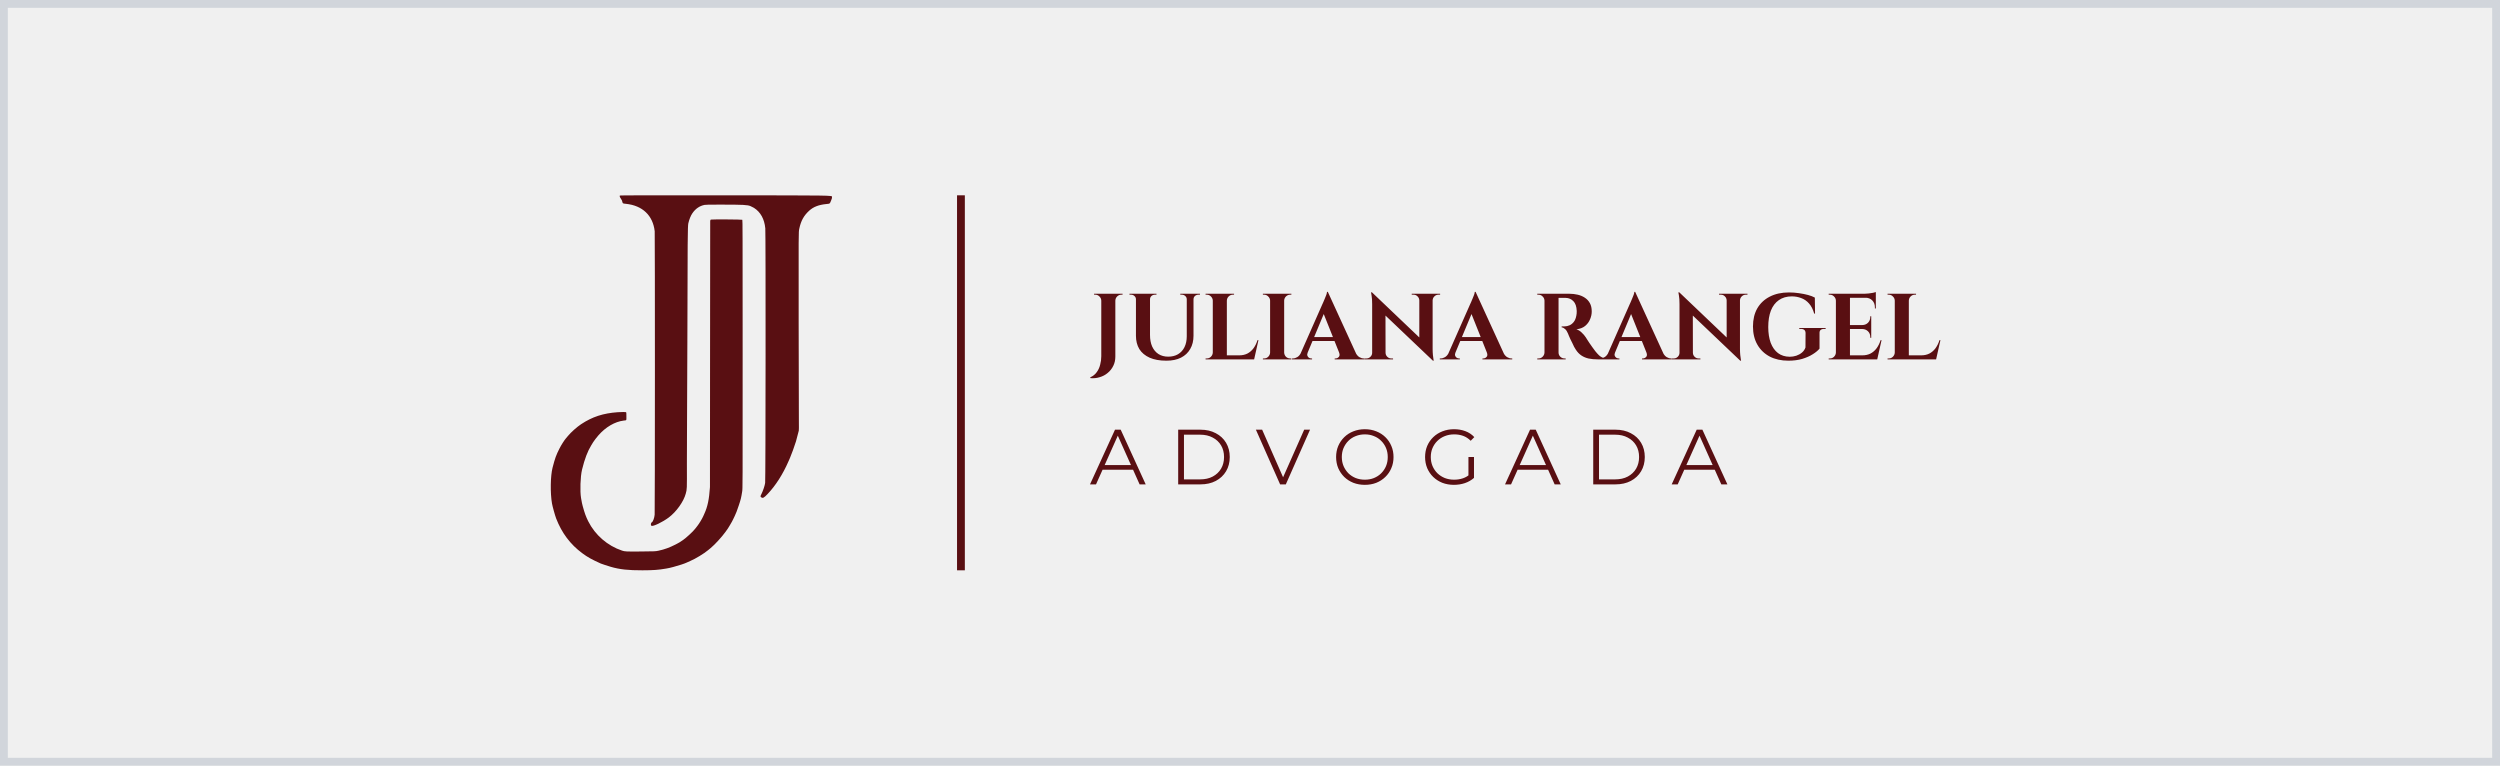
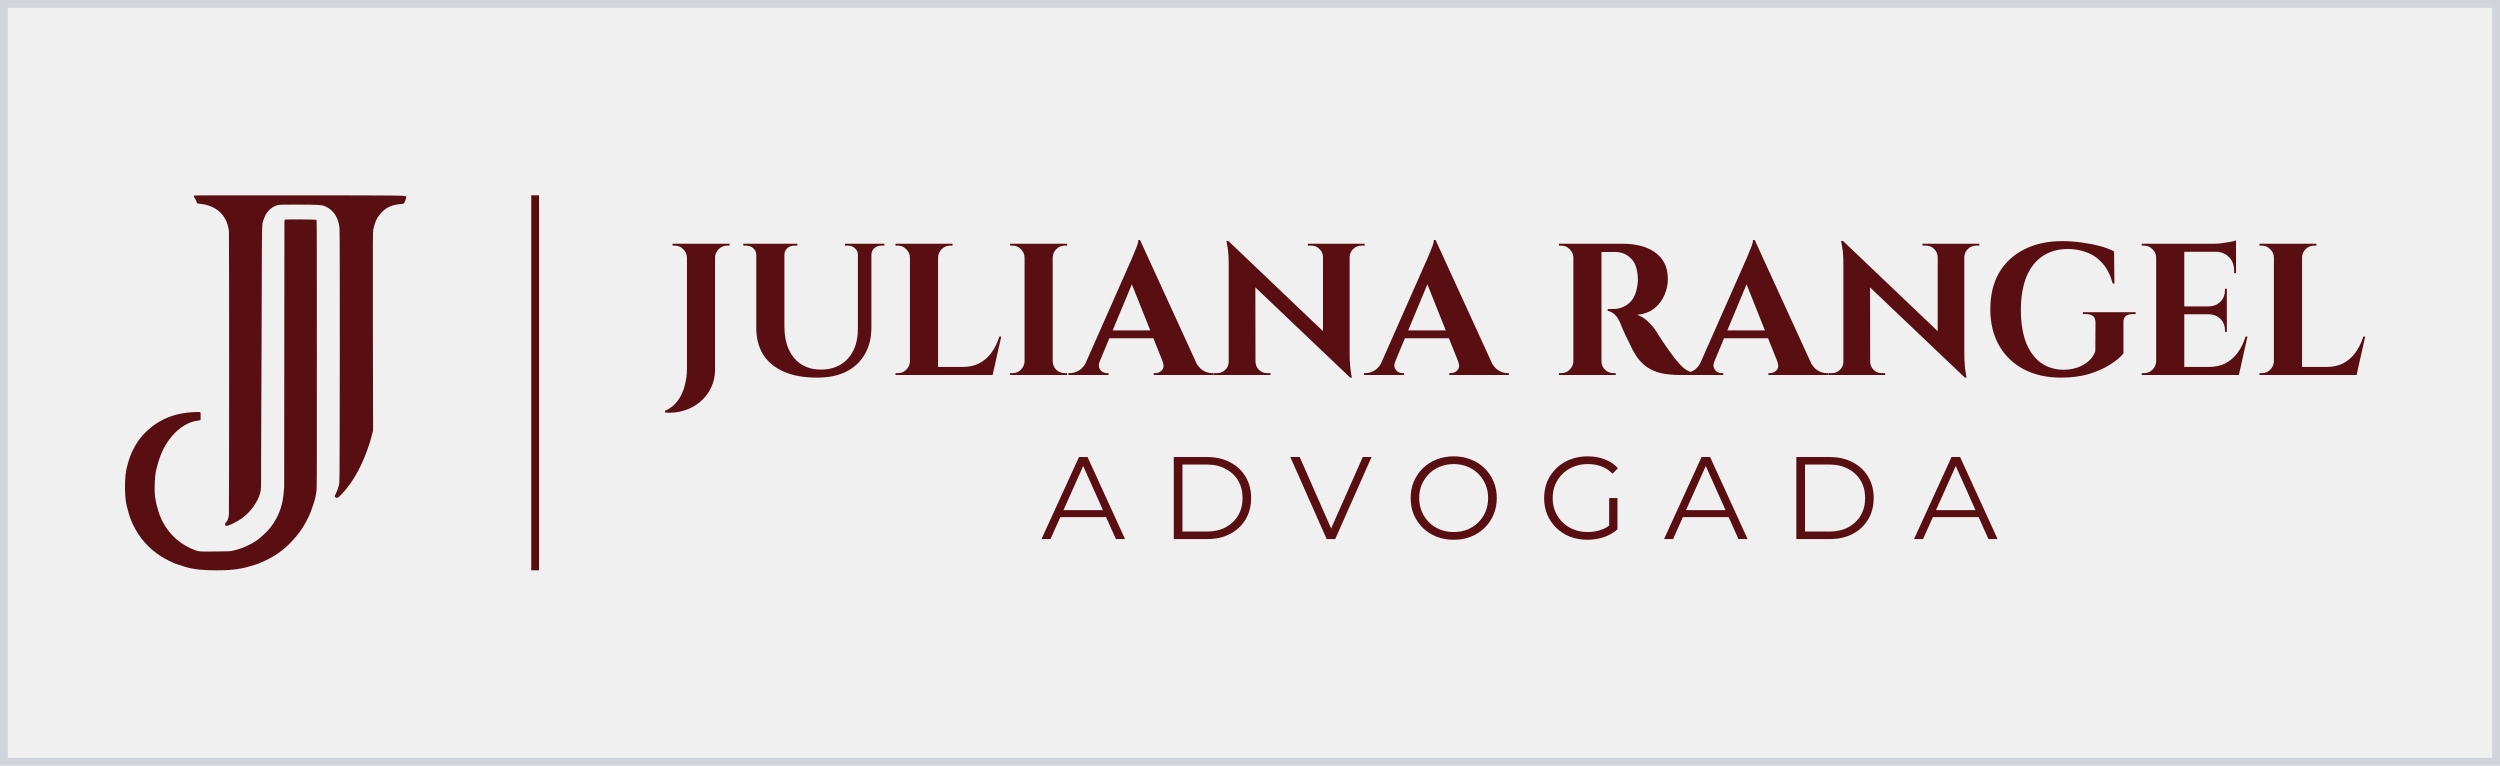
<svg xmlns="http://www.w3.org/2000/svg" width="320" height="98" viewBox="0 0 320 98" fill="none">
  <rect x="0.5" y="0.5" width="319" height="97" stroke="#D1D5DB" />
-   <path fill-rule="evenodd" clip-rule="evenodd" d="M79.344 25.027C79.283 25.074 79.342 25.261 79.471 25.425C79.573 25.557 79.651 25.737 79.685 25.92C79.707 26.034 79.753 26.053 80.116 26.09C82.238 26.305 83.575 27.579 83.802 29.601C83.84 29.94 83.835 65.426 83.796 65.875C83.762 66.283 83.585 66.771 83.446 66.845C83.297 66.924 83.261 67.236 83.393 67.304C83.599 67.41 84.806 66.83 85.581 66.253C86.572 65.516 87.506 64.209 87.779 63.179C87.938 62.579 87.932 62.739 87.922 59.306C87.918 57.589 87.926 55.266 87.94 54.143C87.955 53.021 87.974 48.308 87.983 43.669C88.008 30.66 88.022 28.933 88.106 28.581C88.228 28.065 88.406 27.623 88.617 27.31C89.018 26.716 89.555 26.347 90.192 26.227C90.352 26.196 90.712 26.19 92.287 26.191C95.142 26.192 95.696 26.221 96.073 26.387C96.298 26.487 96.391 26.534 96.503 26.604C97.346 27.135 97.844 28.032 97.958 29.226C98.019 29.864 98 61.388 97.939 61.819C97.89 62.161 97.664 62.835 97.468 63.227C97.313 63.534 97.312 63.564 97.446 63.66C97.642 63.8 97.779 63.729 98.242 63.245C99.273 62.168 100.211 60.7 100.935 59.029C101.027 58.817 101.065 58.731 101.119 58.609C101.288 58.232 101.704 57.086 101.882 56.507C101.948 56.294 102.207 55.312 102.246 55.126C102.261 55.06 102.264 54.609 102.256 54.019C102.248 53.472 102.236 47.868 102.229 41.566C102.215 29.713 102.215 29.717 102.305 29.288C102.521 28.257 102.886 27.595 103.587 26.959C104.119 26.477 104.788 26.217 105.746 26.119C106.247 26.069 106.202 26.1 106.38 25.667C106.483 25.417 106.499 25.358 106.5 25.195C106.502 25.008 106.502 25.008 92.943 25.002C82.121 24.997 79.376 25.002 79.344 25.027ZM91.04 28.105C90.931 28.131 90.93 28.132 90.906 28.284C90.894 28.355 90.886 35.994 90.888 45.26C90.889 54.525 90.883 62.217 90.874 62.354C90.764 63.948 90.573 64.854 90.155 65.763C90.13 65.817 90.073 65.946 90.028 66.049C89.877 66.397 89.493 67.032 89.251 67.336C89.161 67.449 89.03 67.615 88.961 67.705C88.708 68.035 87.858 68.822 87.441 69.113C87.031 69.399 86.905 69.475 86.477 69.694C85.702 70.09 85.042 70.331 84.3 70.487C83.89 70.574 83.866 70.575 81.988 70.591C80.141 70.606 79.989 70.599 79.626 70.479C77.761 69.86 76.174 68.484 75.291 66.721C74.997 66.133 74.836 65.691 74.59 64.792C74.511 64.503 74.475 64.331 74.376 63.76C74.222 62.872 74.287 60.992 74.502 60.109C74.834 58.75 75.216 57.745 75.692 56.98C75.785 56.829 75.892 56.656 75.928 56.596C76.025 56.434 76.363 55.993 76.587 55.736C77.516 54.666 78.704 53.971 79.839 53.833C80.223 53.786 80.179 53.858 80.179 53.289C80.179 52.94 80.17 52.789 80.148 52.767C80.111 52.73 79.553 52.727 79.073 52.762C77.191 52.899 75.829 53.344 74.387 54.294C73.86 54.641 73.095 55.322 72.714 55.783C72.625 55.891 72.504 56.034 72.446 56.1C72.237 56.338 71.835 56.969 71.612 57.411C71.181 58.262 71.051 58.622 70.728 59.86C70.456 60.904 70.421 63.12 70.657 64.456C70.724 64.838 71.052 66.015 71.191 66.372C71.913 68.233 73.006 69.685 74.537 70.817C75.224 71.324 75.735 71.609 76.903 72.134C77.014 72.184 77.818 72.447 78.193 72.557C79.316 72.884 80.418 73.005 82.227 73C83.642 72.996 84.247 72.951 85.28 72.775C85.621 72.716 85.724 72.693 86.21 72.564C86.881 72.384 87.615 72.146 87.839 72.035C87.931 71.989 88.157 71.889 88.341 71.811C89.007 71.531 90.11 70.863 90.643 70.415C90.741 70.333 90.889 70.211 90.972 70.143C91.47 69.737 92.397 68.728 92.845 68.105C93.182 67.638 93.189 67.626 93.377 67.309C93.687 66.784 93.726 66.714 93.854 66.447C93.923 66.303 94.011 66.118 94.051 66.036C94.218 65.688 94.323 65.413 94.567 64.685C94.822 63.924 94.868 63.737 94.994 62.948C95.062 62.528 95.062 62.528 95.059 45.35C95.057 29.769 95.053 28.168 95.017 28.132C94.974 28.089 91.215 28.063 91.04 28.105Z" fill="#590F12" />
-   <rect width="1" height="48" transform="translate(122.5 25)" fill="#590F12" />
-   <g clip-path="url(#clip0_9_1109)">
-     <path d="M142.764 37.6V45.64C142.764 46.08 142.676 46.476 142.5 46.828C142.324 47.188 142.084 47.492 141.78 47.74C141.484 47.988 141.144 48.168 140.76 48.28C140.376 48.4 139.976 48.44 139.56 48.4V48.292C139.896 48.148 140.168 47.932 140.376 47.644C140.584 47.364 140.732 47.044 140.82 46.684C140.916 46.332 140.964 45.972 140.964 45.604V37.6H142.764ZM141 38.476H140.964C140.956 38.268 140.876 38.092 140.724 37.948C140.58 37.796 140.404 37.72 140.196 37.72C140.196 37.72 140.168 37.72 140.112 37.72C140.064 37.72 140.04 37.72 140.04 37.72V37.6H141V38.476ZM142.728 38.476V37.6H143.688V37.72C143.688 37.72 143.66 37.72 143.604 37.72C143.556 37.72 143.532 37.72 143.532 37.72C143.324 37.72 143.144 37.796 142.992 37.948C142.848 38.092 142.772 38.268 142.764 38.476H142.728ZM147.201 37.6V42.88C147.201 43.448 147.293 43.94 147.477 44.356C147.669 44.772 147.937 45.092 148.281 45.316C148.633 45.54 149.049 45.652 149.529 45.652C150.017 45.652 150.437 45.548 150.789 45.34C151.149 45.124 151.425 44.82 151.617 44.428C151.809 44.036 151.905 43.572 151.905 43.036V37.6H152.769V42.964C152.769 43.62 152.629 44.188 152.349 44.668C152.077 45.148 151.681 45.52 151.161 45.784C150.649 46.04 150.029 46.168 149.301 46.168C148.453 46.168 147.737 46.04 147.153 45.784C146.569 45.52 146.129 45.152 145.833 44.68C145.545 44.2 145.401 43.632 145.401 42.976V37.6H147.201ZM145.437 37.6V38.32H145.401C145.401 38.144 145.337 38 145.209 37.888C145.089 37.776 144.941 37.72 144.765 37.72C144.765 37.72 144.733 37.72 144.669 37.72C144.605 37.72 144.573 37.72 144.573 37.72V37.6H145.437ZM148.029 37.6V37.72C148.029 37.72 147.997 37.72 147.933 37.72C147.869 37.72 147.837 37.72 147.837 37.72C147.661 37.72 147.509 37.776 147.381 37.888C147.261 38 147.201 38.144 147.201 38.32H147.177V37.6H148.029ZM151.941 37.6V38.32H151.905C151.905 38.144 151.841 38 151.713 37.888C151.593 37.776 151.445 37.72 151.269 37.72C151.269 37.72 151.237 37.72 151.173 37.72C151.109 37.72 151.077 37.72 151.077 37.72V37.6H151.941ZM153.597 37.6V37.72C153.597 37.72 153.565 37.72 153.501 37.72C153.437 37.72 153.405 37.72 153.405 37.72C153.229 37.72 153.077 37.776 152.949 37.888C152.829 38 152.769 38.144 152.769 38.32H152.745V37.6H153.597ZM157.037 37.6V46H155.237V37.6H157.037ZM160.205 45.484L160.493 46H157.001V45.484H160.205ZM161.081 43.54L160.529 46H158.177L158.609 45.484C159.009 45.484 159.361 45.408 159.665 45.256C159.969 45.096 160.229 44.872 160.445 44.584C160.661 44.288 160.833 43.94 160.961 43.54H161.081ZM155.273 45.124V46H154.313V45.88C154.313 45.88 154.337 45.88 154.385 45.88C154.441 45.88 154.469 45.88 154.469 45.88C154.677 45.88 154.853 45.808 154.997 45.664C155.149 45.512 155.229 45.332 155.237 45.124H155.273ZM155.273 38.476H155.237C155.229 38.268 155.149 38.092 154.997 37.948C154.853 37.796 154.677 37.72 154.469 37.72C154.469 37.72 154.441 37.72 154.385 37.72C154.337 37.72 154.313 37.72 154.313 37.72V37.6H155.273V38.476ZM157.001 38.476V37.6H157.961V37.72C157.953 37.72 157.925 37.72 157.877 37.72C157.829 37.72 157.805 37.72 157.805 37.72C157.597 37.72 157.417 37.796 157.265 37.948C157.121 38.092 157.045 38.268 157.037 38.476H157.001ZM164.373 37.6V46H162.573V37.6H164.373ZM162.609 45.124V46H161.649V45.88C161.649 45.88 161.673 45.88 161.721 45.88C161.777 45.88 161.805 45.88 161.805 45.88C162.013 45.88 162.189 45.808 162.333 45.664C162.485 45.512 162.565 45.332 162.573 45.124H162.609ZM162.609 38.476H162.573C162.565 38.268 162.485 38.092 162.333 37.948C162.189 37.796 162.013 37.72 161.805 37.72C161.805 37.72 161.777 37.72 161.721 37.72C161.673 37.72 161.649 37.72 161.649 37.72V37.6H162.609V38.476ZM164.337 45.124H164.373C164.381 45.332 164.457 45.512 164.601 45.664C164.753 45.808 164.933 45.88 165.141 45.88C165.141 45.88 165.165 45.88 165.213 45.88C165.261 45.88 165.289 45.88 165.297 45.88V46H164.337V45.124ZM164.337 38.476V37.6H165.297V37.72C165.289 37.72 165.261 37.72 165.213 37.72C165.165 37.72 165.141 37.72 165.141 37.72C164.933 37.72 164.753 37.796 164.601 37.948C164.457 38.092 164.381 38.268 164.373 38.476H164.337ZM169.963 37.36L173.887 45.928H171.727L169.231 39.676L169.963 37.36ZM167.383 45.124C167.319 45.284 167.307 45.42 167.347 45.532C167.387 45.644 167.455 45.732 167.551 45.796C167.647 45.852 167.743 45.88 167.839 45.88H167.947V46H165.379V45.88C165.379 45.88 165.399 45.88 165.439 45.88C165.471 45.88 165.487 45.88 165.487 45.88C165.671 45.88 165.859 45.824 166.051 45.712C166.251 45.592 166.415 45.396 166.543 45.124H167.383ZM169.963 37.36L170.011 38.824L167.035 45.964H166.159L169.267 38.932C169.291 38.884 169.331 38.796 169.387 38.668C169.451 38.532 169.515 38.38 169.579 38.212C169.651 38.044 169.715 37.884 169.771 37.732C169.827 37.572 169.855 37.448 169.855 37.36H169.963ZM171.223 43.144V43.648H167.695V43.144H171.223ZM171.403 45.124H173.503C173.639 45.396 173.803 45.592 173.995 45.712C174.187 45.824 174.375 45.88 174.559 45.88C174.559 45.88 174.575 45.88 174.607 45.88C174.639 45.88 174.655 45.88 174.655 45.88V46H170.839V45.88H170.947C171.107 45.88 171.247 45.816 171.367 45.688C171.487 45.552 171.499 45.364 171.403 45.124ZM175.612 37.42L183.268 44.716L183.412 46.168L175.756 38.884L175.612 37.42ZM175.672 45.148V46H174.676V45.88C174.676 45.88 174.712 45.88 174.784 45.88C174.856 45.88 174.896 45.88 174.904 45.88C175.104 45.88 175.276 45.808 175.42 45.664C175.564 45.52 175.636 45.348 175.636 45.148H175.672ZM177.352 45.148C177.352 45.348 177.424 45.52 177.568 45.664C177.712 45.808 177.884 45.88 178.084 45.88C178.092 45.88 178.132 45.88 178.204 45.88C178.276 45.88 178.312 45.88 178.312 45.88V46H177.316V45.148H177.352ZM175.612 37.42L177.34 39.256L177.352 46H175.636V38.92C175.636 38.472 175.612 38.112 175.564 37.84C175.516 37.56 175.492 37.42 175.492 37.42H175.612ZM183.376 37.6V44.632C183.376 44.928 183.388 45.196 183.412 45.436C183.436 45.668 183.46 45.848 183.484 45.976C183.508 46.104 183.52 46.168 183.52 46.168H183.412L181.672 44.224V37.6H183.376ZM184.336 37.6V37.72C184.336 37.72 184.3 37.72 184.228 37.72C184.156 37.72 184.12 37.72 184.12 37.72C183.92 37.72 183.748 37.792 183.604 37.936C183.46 38.072 183.384 38.244 183.376 38.452H183.34V37.6H184.336ZM180.7 37.6H181.696V38.452H181.672C181.664 38.244 181.588 38.072 181.444 37.936C181.308 37.792 181.136 37.72 180.928 37.72C180.928 37.72 180.892 37.72 180.82 37.72C180.748 37.72 180.708 37.72 180.7 37.72V37.6ZM188.877 37.36L192.801 45.928H190.641L188.145 39.676L188.877 37.36ZM186.297 45.124C186.233 45.284 186.221 45.42 186.261 45.532C186.301 45.644 186.369 45.732 186.465 45.796C186.561 45.852 186.657 45.88 186.753 45.88H186.861V46H184.293V45.88C184.293 45.88 184.313 45.88 184.353 45.88C184.385 45.88 184.401 45.88 184.401 45.88C184.585 45.88 184.773 45.824 184.965 45.712C185.165 45.592 185.329 45.396 185.457 45.124H186.297ZM188.877 37.36L188.925 38.824L185.949 45.964H185.073L188.181 38.932C188.205 38.884 188.245 38.796 188.301 38.668C188.365 38.532 188.429 38.38 188.493 38.212C188.565 38.044 188.629 37.884 188.685 37.732C188.741 37.572 188.769 37.448 188.769 37.36H188.877ZM190.137 43.144V43.648H186.609V43.144H190.137ZM190.317 45.124H192.417C192.553 45.396 192.717 45.592 192.909 45.712C193.101 45.824 193.289 45.88 193.473 45.88C193.473 45.88 193.489 45.88 193.521 45.88C193.553 45.88 193.569 45.88 193.569 45.88V46H189.753V45.88H189.861C190.021 45.88 190.161 45.816 190.281 45.688C190.401 45.552 190.413 45.364 190.317 45.124ZM199.338 37.6H200.886C201.246 37.6 201.598 37.64 201.942 37.72C202.286 37.8 202.59 37.928 202.854 38.104C203.126 38.28 203.342 38.512 203.502 38.8C203.662 39.088 203.742 39.444 203.742 39.868C203.742 40.204 203.67 40.54 203.526 40.876C203.39 41.204 203.178 41.488 202.89 41.728C202.602 41.96 202.23 42.1 201.774 42.148C202.03 42.228 202.262 42.372 202.47 42.58C202.686 42.788 202.862 42.996 202.998 43.204C203.006 43.22 203.05 43.292 203.13 43.42C203.218 43.548 203.322 43.708 203.442 43.9C203.57 44.084 203.702 44.272 203.838 44.464C203.974 44.656 204.098 44.824 204.21 44.968C204.386 45.184 204.546 45.36 204.69 45.496C204.834 45.624 204.986 45.72 205.146 45.784C205.306 45.84 205.49 45.872 205.698 45.88V46H204.522C204.09 46 203.698 45.964 203.346 45.892C202.994 45.812 202.682 45.68 202.41 45.496C202.138 45.312 201.902 45.064 201.702 44.752C201.638 44.656 201.566 44.536 201.486 44.392C201.414 44.24 201.338 44.08 201.258 43.912C201.178 43.744 201.098 43.584 201.018 43.432C200.946 43.272 200.882 43.128 200.826 43C200.77 42.872 200.73 42.772 200.706 42.7C200.602 42.444 200.478 42.252 200.334 42.124C200.198 41.996 200.05 41.92 199.89 41.896V41.776C199.914 41.776 199.962 41.776 200.034 41.776C200.106 41.776 200.182 41.776 200.262 41.776C200.478 41.776 200.686 41.732 200.886 41.644C201.094 41.556 201.278 41.412 201.438 41.212C201.598 41.012 201.71 40.736 201.774 40.384C201.79 40.312 201.802 40.228 201.81 40.132C201.826 40.036 201.83 39.928 201.822 39.808C201.798 39.232 201.654 38.812 201.39 38.548C201.126 38.276 200.798 38.136 200.406 38.128C200.294 38.12 200.17 38.12 200.034 38.128C199.906 38.128 199.786 38.128 199.674 38.128C199.57 38.128 199.498 38.128 199.458 38.128C199.458 38.12 199.446 38.076 199.422 37.996C199.406 37.908 199.386 37.82 199.362 37.732C199.346 37.644 199.338 37.6 199.338 37.6ZM199.494 37.6V46H197.694V37.6H199.494ZM197.73 45.124V46H196.77V45.88C196.778 45.88 196.802 45.88 196.842 45.88C196.89 45.88 196.918 45.88 196.926 45.88C197.134 45.88 197.31 45.808 197.454 45.664C197.606 45.512 197.686 45.332 197.694 45.124H197.73ZM197.73 38.476H197.694C197.686 38.268 197.606 38.092 197.454 37.948C197.31 37.796 197.134 37.72 196.926 37.72C196.918 37.72 196.89 37.72 196.842 37.72C196.802 37.72 196.778 37.72 196.77 37.72V37.6H197.73V38.476ZM199.458 45.124H199.494C199.494 45.332 199.57 45.512 199.722 45.664C199.874 45.808 200.054 45.88 200.262 45.88C200.278 45.88 200.306 45.88 200.346 45.88C200.386 45.88 200.406 45.88 200.406 45.88V46H199.458V45.124ZM209.303 37.36L213.227 45.928H211.067L208.571 39.676L209.303 37.36ZM206.723 45.124C206.659 45.284 206.647 45.42 206.687 45.532C206.727 45.644 206.795 45.732 206.891 45.796C206.987 45.852 207.083 45.88 207.179 45.88H207.287V46H204.719V45.88C204.719 45.88 204.739 45.88 204.779 45.88C204.811 45.88 204.827 45.88 204.827 45.88C205.011 45.88 205.199 45.824 205.391 45.712C205.591 45.592 205.755 45.396 205.883 45.124H206.723ZM209.303 37.36L209.351 38.824L206.375 45.964H205.499L208.607 38.932C208.631 38.884 208.671 38.796 208.727 38.668C208.791 38.532 208.855 38.38 208.919 38.212C208.991 38.044 209.055 37.884 209.111 37.732C209.167 37.572 209.195 37.448 209.195 37.36H209.303ZM210.563 43.144V43.648H207.035V43.144H210.563ZM210.743 45.124H212.843C212.979 45.396 213.143 45.592 213.335 45.712C213.527 45.824 213.715 45.88 213.899 45.88C213.899 45.88 213.915 45.88 213.947 45.88C213.979 45.88 213.995 45.88 213.995 45.88V46H210.179V45.88H210.287C210.447 45.88 210.587 45.816 210.707 45.688C210.827 45.552 210.839 45.364 210.743 45.124ZM214.952 37.42L222.608 44.716L222.752 46.168L215.096 38.884L214.952 37.42ZM215.012 45.148V46H214.016V45.88C214.016 45.88 214.052 45.88 214.124 45.88C214.196 45.88 214.236 45.88 214.244 45.88C214.444 45.88 214.616 45.808 214.76 45.664C214.904 45.52 214.976 45.348 214.976 45.148H215.012ZM216.692 45.148C216.692 45.348 216.764 45.52 216.908 45.664C217.052 45.808 217.224 45.88 217.424 45.88C217.432 45.88 217.472 45.88 217.544 45.88C217.616 45.88 217.652 45.88 217.652 45.88V46H216.656V45.148H216.692ZM214.952 37.42L216.68 39.256L216.692 46H214.976V38.92C214.976 38.472 214.952 38.112 214.904 37.84C214.856 37.56 214.832 37.42 214.832 37.42H214.952ZM222.716 37.6V44.632C222.716 44.928 222.728 45.196 222.752 45.436C222.776 45.668 222.8 45.848 222.824 45.976C222.848 46.104 222.86 46.168 222.86 46.168H222.752L221.012 44.224V37.6H222.716ZM223.676 37.6V37.72C223.676 37.72 223.64 37.72 223.568 37.72C223.496 37.72 223.46 37.72 223.46 37.72C223.26 37.72 223.088 37.792 222.944 37.936C222.8 38.072 222.724 38.244 222.716 38.452H222.68V37.6H223.676ZM220.04 37.6H221.036V38.452H221.012C221.004 38.244 220.928 38.072 220.784 37.936C220.648 37.792 220.476 37.72 220.268 37.72C220.268 37.72 220.232 37.72 220.16 37.72C220.088 37.72 220.048 37.72 220.04 37.72V37.6ZM232.9 42.64V44.62C232.708 44.86 232.42 45.1 232.036 45.34C231.66 45.58 231.208 45.78 230.68 45.94C230.152 46.092 229.564 46.168 228.916 46.168C228.004 46.168 227.208 45.992 226.528 45.64C225.848 45.28 225.32 44.772 224.944 44.116C224.568 43.46 224.38 42.684 224.38 41.788C224.38 40.892 224.564 40.12 224.932 39.472C225.308 38.824 225.84 38.324 226.528 37.972C227.224 37.612 228.044 37.432 228.988 37.432C229.428 37.432 229.856 37.464 230.272 37.528C230.688 37.584 231.072 37.66 231.424 37.756C231.776 37.852 232.068 37.964 232.3 38.092L232.324 40.144H232.216C232.064 39.6 231.844 39.168 231.556 38.848C231.268 38.52 230.932 38.288 230.548 38.152C230.172 38.008 229.772 37.936 229.348 37.936C228.7 37.936 228.148 38.096 227.692 38.416C227.244 38.728 226.904 39.176 226.672 39.76C226.448 40.344 226.336 41.044 226.336 41.86C226.336 42.628 226.44 43.3 226.648 43.876C226.864 44.444 227.176 44.884 227.584 45.196C227.992 45.5 228.488 45.656 229.072 45.664C229.368 45.664 229.652 45.62 229.924 45.532C230.204 45.436 230.448 45.3 230.656 45.124C230.864 44.948 231.012 44.732 231.1 44.476L231.112 42.64C231.112 42.28 230.908 42.1 230.5 42.1H230.308V41.98H233.68V42.1H233.5C233.084 42.1 232.884 42.28 232.9 42.64ZM236.794 37.6V46H234.994V37.6H236.794ZM239.962 45.484L240.25 46H236.758V45.484H239.962ZM239.518 41.608V42.112H236.758V41.608H239.518ZM240.106 37.6V38.116H236.758V37.6H240.106ZM240.838 43.54L240.286 46H237.934L238.366 45.484C238.766 45.484 239.118 45.408 239.422 45.256C239.726 45.096 239.986 44.872 240.202 44.584C240.418 44.288 240.59 43.94 240.718 43.54H240.838ZM239.518 42.088V43.24H239.398V43.144C239.398 42.848 239.302 42.604 239.11 42.412C238.918 42.22 238.674 42.12 238.378 42.112V42.088H239.518ZM239.518 40.48V41.632H238.378V41.608C238.674 41.6 238.918 41.5 239.11 41.308C239.302 41.108 239.398 40.86 239.398 40.564V40.48H239.518ZM240.106 38.08V39.484H239.986V39.34C239.986 38.972 239.874 38.676 239.65 38.452C239.434 38.228 239.138 38.112 238.762 38.104V38.08H240.106ZM240.106 37.384V37.732L238.642 37.6C238.818 37.6 239.002 37.588 239.194 37.564C239.394 37.54 239.578 37.512 239.746 37.48C239.914 37.448 240.034 37.416 240.106 37.384ZM235.03 45.124V46H234.07V45.88C234.07 45.88 234.094 45.88 234.142 45.88C234.198 45.88 234.226 45.88 234.226 45.88C234.434 45.88 234.61 45.808 234.754 45.664C234.906 45.512 234.986 45.332 234.994 45.124H235.03ZM235.03 38.476H234.994C234.986 38.268 234.906 38.092 234.754 37.948C234.61 37.796 234.434 37.72 234.226 37.72C234.226 37.72 234.198 37.72 234.142 37.72C234.094 37.72 234.07 37.72 234.07 37.72V37.6H235.03V38.476ZM244.33 37.6V46H242.53V37.6H244.33ZM247.498 45.484L247.786 46H244.294V45.484H247.498ZM248.374 43.54L247.822 46H245.47L245.902 45.484C246.302 45.484 246.654 45.408 246.958 45.256C247.262 45.096 247.522 44.872 247.738 44.584C247.954 44.288 248.126 43.94 248.254 43.54H248.374ZM242.566 45.124V46H241.606V45.88C241.606 45.88 241.63 45.88 241.678 45.88C241.734 45.88 241.762 45.88 241.762 45.88C241.97 45.88 242.146 45.808 242.29 45.664C242.442 45.512 242.522 45.332 242.53 45.124H242.566ZM242.566 38.476H242.53C242.522 38.268 242.442 38.092 242.29 37.948C242.146 37.796 241.97 37.72 241.762 37.72C241.762 37.72 241.734 37.72 241.678 37.72C241.63 37.72 241.606 37.72 241.606 37.72V37.6H242.566V38.476ZM244.294 38.476V37.6H245.254V37.72C245.246 37.72 245.218 37.72 245.17 37.72C245.122 37.72 245.098 37.72 245.098 37.72C244.89 37.72 244.71 37.796 244.558 37.948C244.414 38.092 244.338 38.268 244.33 38.476H244.294Z" fill="#590F12" />
-     <path d="M139.52 62L142.72 55H143.45L146.65 62H145.87L142.93 55.43H143.23L140.29 62H139.52ZM140.78 60.13L141 59.53H145.07L145.29 60.13H140.78ZM150.808 62V55H153.658C154.405 55 155.058 55.15 155.618 55.45C156.185 55.743 156.625 56.153 156.938 56.68C157.251 57.207 157.408 57.813 157.408 58.5C157.408 59.187 157.251 59.793 156.938 60.32C156.625 60.847 156.185 61.26 155.618 61.56C155.058 61.853 154.405 62 153.658 62H150.808ZM151.548 61.36H153.618C154.238 61.36 154.775 61.24 155.228 61C155.688 60.753 156.045 60.417 156.298 59.99C156.551 59.557 156.678 59.06 156.678 58.5C156.678 57.933 156.551 57.437 156.298 57.01C156.045 56.583 155.688 56.25 155.228 56.01C154.775 55.763 154.238 55.64 153.618 55.64H151.548V61.36ZM163.855 62L160.755 55H161.555L164.455 61.59H164.015L166.935 55H167.685L164.585 62H163.855ZM174.702 62.06C174.175 62.06 173.685 61.973 173.232 61.8C172.785 61.62 172.395 61.37 172.062 61.05C171.735 60.723 171.479 60.347 171.292 59.92C171.112 59.487 171.022 59.013 171.022 58.5C171.022 57.987 171.112 57.517 171.292 57.09C171.479 56.657 171.735 56.28 172.062 55.96C172.395 55.633 172.785 55.383 173.232 55.21C173.679 55.03 174.169 54.94 174.702 54.94C175.229 54.94 175.715 55.03 176.162 55.21C176.609 55.383 176.995 55.63 177.322 55.95C177.655 56.27 177.912 56.647 178.092 57.08C178.279 57.513 178.372 57.987 178.372 58.5C178.372 59.013 178.279 59.487 178.092 59.92C177.912 60.353 177.655 60.73 177.322 61.05C176.995 61.37 176.609 61.62 176.162 61.8C175.715 61.973 175.229 62.06 174.702 62.06ZM174.702 61.4C175.122 61.4 175.509 61.33 175.862 61.19C176.222 61.043 176.532 60.84 176.792 60.58C177.059 60.313 177.265 60.007 177.412 59.66C177.559 59.307 177.632 58.92 177.632 58.5C177.632 58.08 177.559 57.697 177.412 57.35C177.265 56.997 177.059 56.69 176.792 56.43C176.532 56.163 176.222 55.96 175.862 55.82C175.509 55.673 175.122 55.6 174.702 55.6C174.282 55.6 173.892 55.673 173.532 55.82C173.172 55.96 172.859 56.163 172.592 56.43C172.332 56.69 172.125 56.997 171.972 57.35C171.825 57.697 171.752 58.08 171.752 58.5C171.752 58.913 171.825 59.297 171.972 59.65C172.125 60.003 172.332 60.313 172.592 60.58C172.859 60.84 173.172 61.043 173.532 61.19C173.892 61.33 174.282 61.4 174.702 61.4ZM186.101 62.06C185.567 62.06 185.074 61.973 184.621 61.8C184.174 61.62 183.784 61.37 183.451 61.05C183.124 60.73 182.867 60.353 182.681 59.92C182.501 59.487 182.411 59.013 182.411 58.5C182.411 57.987 182.501 57.513 182.681 57.08C182.867 56.647 183.127 56.27 183.461 55.95C183.794 55.63 184.184 55.383 184.631 55.21C185.084 55.03 185.577 54.94 186.111 54.94C186.644 54.94 187.131 55.023 187.571 55.19C188.017 55.357 188.397 55.61 188.711 55.95L188.251 56.42C187.957 56.127 187.634 55.917 187.281 55.79C186.927 55.663 186.547 55.6 186.141 55.6C185.707 55.6 185.307 55.673 184.941 55.82C184.581 55.96 184.264 56.163 183.991 56.43C183.724 56.69 183.514 56.997 183.361 57.35C183.214 57.697 183.141 58.08 183.141 58.5C183.141 58.913 183.214 59.297 183.361 59.65C183.514 60.003 183.724 60.313 183.991 60.58C184.264 60.84 184.581 61.043 184.941 61.19C185.307 61.33 185.704 61.4 186.131 61.4C186.531 61.4 186.907 61.34 187.261 61.22C187.621 61.1 187.951 60.897 188.251 60.61L188.671 61.17C188.337 61.463 187.947 61.687 187.501 61.84C187.054 61.987 186.587 62.06 186.101 62.06ZM188.671 61.17L187.961 61.08V58.5H188.671V61.17ZM192.645 62L195.845 55H196.575L199.775 62H198.995L196.055 55.43H196.355L193.415 62H192.645ZM193.905 60.13L194.125 59.53H198.195L198.415 60.13H193.905ZM203.933 62V55H206.783C207.53 55 208.183 55.15 208.743 55.45C209.31 55.743 209.75 56.153 210.063 56.68C210.376 57.207 210.533 57.813 210.533 58.5C210.533 59.187 210.376 59.793 210.063 60.32C209.75 60.847 209.31 61.26 208.743 61.56C208.183 61.853 207.53 62 206.783 62H203.933ZM204.673 61.36H206.743C207.363 61.36 207.9 61.24 208.353 61C208.813 60.753 209.17 60.417 209.423 59.99C209.676 59.557 209.803 59.06 209.803 58.5C209.803 57.933 209.676 57.437 209.423 57.01C209.17 56.583 208.813 56.25 208.353 56.01C207.9 55.763 207.363 55.64 206.743 55.64H204.673V61.36ZM213.977 62L217.177 55H217.907L221.107 62H220.327L217.387 55.43H217.687L214.747 62H213.977ZM215.237 60.13L215.457 59.53H219.527L219.747 60.13H215.237Z" fill="#590F12" />
-   </g>
-   <defs>
-     <clipPath id="clip0_9_1109">
-       <rect width="110" height="30" fill="white" transform="translate(139.5 34)" />
-     </clipPath>
-   </defs>
+   <path fill-rule="evenodd" clip-rule="evenodd" d="M24.844 25.027C24.783 25.074 24.842 25.261 24.971 25.425C25.073 25.557 25.151 25.737 25.185 25.92C25.207 26.034 25.253 26.053 25.616 26.09C27.738 26.305 29.075 27.579 29.302 29.601C29.34 29.94 29.335 65.426 29.297 65.875C29.262 66.283 29.085 66.771 28.946 66.845C28.797 66.924 28.761 67.236 28.893 67.304C29.099 67.41 30.306 66.83 31.081 66.253C32.072 65.516 33.006 64.209 33.279 63.179C33.438 62.579 33.432 62.739 33.422 59.306C33.418 57.589 33.426 55.266 33.44 54.143C33.455 53.021 33.474 48.308 33.483 43.669C33.508 30.66 33.522 28.933 33.605 28.581C33.728 28.065 33.906 27.623 34.117 27.31C34.518 26.716 35.054 26.347 35.692 26.227C35.852 26.196 36.212 26.19 37.787 26.191C40.642 26.192 41.196 26.221 41.573 26.387C41.798 26.487 41.892 26.534 42.003 26.604C42.846 27.135 43.344 28.032 43.458 29.226C43.519 29.864 43.5 61.388 43.439 61.819C43.39 62.161 43.164 62.835 42.968 63.227C42.813 63.534 42.812 63.564 42.946 63.66C43.142 63.8 43.279 63.729 43.742 63.245C44.773 62.168 45.711 60.7 46.435 59.029C46.527 58.817 46.565 58.731 46.619 58.609C46.788 58.232 47.204 57.086 47.382 56.507C47.448 56.294 47.707 55.312 47.746 55.126C47.761 55.06 47.764 54.609 47.756 54.019C47.748 53.472 47.736 47.868 47.729 41.566C47.715 29.713 47.715 29.717 47.805 29.288C48.021 28.257 48.386 27.595 49.087 26.959C49.619 26.477 50.288 26.217 51.246 26.119C51.746 26.069 51.702 26.1 51.88 25.667C51.983 25.417 51.998 25.358 52 25.195C52.002 25.008 52.002 25.008 38.443 25.002C27.621 24.997 24.876 25.002 24.844 25.027ZM36.539 28.105C36.431 28.131 36.43 28.132 36.406 28.284C36.395 28.355 36.386 35.994 36.388 45.26C36.389 54.525 36.383 62.217 36.374 62.354C36.264 63.948 36.073 64.854 35.655 65.763C35.63 65.817 35.573 65.946 35.528 66.049C35.377 66.397 34.993 67.032 34.751 67.336C34.661 67.449 34.53 67.615 34.461 67.705C34.208 68.035 33.358 68.822 32.941 69.113C32.531 69.399 32.405 69.475 31.977 69.694C31.202 70.09 30.542 70.331 29.8 70.487C29.39 70.574 29.366 70.575 27.488 70.591C25.641 70.606 25.489 70.599 25.126 70.479C23.261 69.86 21.674 68.484 20.791 66.721C20.497 66.133 20.336 65.691 20.09 64.792C20.011 64.503 19.975 64.331 19.876 63.76C19.721 62.872 19.787 60.992 20.002 60.109C20.334 58.75 20.716 57.745 21.192 56.98C21.285 56.829 21.392 56.656 21.428 56.596C21.525 56.434 21.863 55.993 22.087 55.736C23.017 54.666 24.204 53.971 25.339 53.833C25.723 53.786 25.679 53.858 25.679 53.289C25.679 52.94 25.67 52.789 25.648 52.767C25.611 52.73 25.053 52.727 24.573 52.762C22.691 52.899 21.329 53.344 19.887 54.294C19.36 54.641 18.595 55.322 18.214 55.783C18.125 55.891 18.004 56.034 17.946 56.1C17.737 56.338 17.335 56.969 17.112 57.411C16.681 58.262 16.551 58.622 16.228 59.86C15.956 60.904 15.921 63.12 16.157 64.456C16.224 64.838 16.552 66.015 16.691 66.372C17.413 68.233 18.506 69.685 20.037 70.817C20.724 71.324 21.235 71.609 22.403 72.134C22.515 72.184 23.318 72.447 23.693 72.557C24.816 72.884 25.918 73.005 27.727 73C29.142 72.996 29.747 72.951 30.78 72.775C31.121 72.716 31.224 72.693 31.71 72.564C32.381 72.384 33.115 72.146 33.339 72.035C33.431 71.989 33.657 71.889 33.841 71.811C34.508 71.531 35.61 70.863 36.143 70.415C36.241 70.333 36.389 70.211 36.472 70.143C36.97 69.737 37.897 68.728 38.345 68.105C38.682 67.638 38.689 67.626 38.877 67.309C39.187 66.784 39.226 66.714 39.354 66.447C39.423 66.303 39.511 66.118 39.551 66.036C39.718 65.688 39.823 65.413 40.067 64.685C40.322 63.924 40.368 63.737 40.494 62.948C40.562 62.528 40.562 62.528 40.559 45.35C40.557 29.769 40.553 28.168 40.517 28.132C40.474 28.089 36.715 28.063 36.539 28.105Z" fill="#590F12" />
+   <rect width="1" height="48" transform="translate(68 25)" fill="#590F12" />
+   <path d="M91.528 31.2V47.28C91.528 48.16 91.352 48.952 91 49.656C90.648 50.376 90.168 50.984 89.56 51.48C88.968 51.976 88.288 52.336 87.52 52.56C86.752 52.8 85.952 52.88 85.12 52.8V52.584C85.792 52.296 86.336 51.864 86.752 51.288C87.168 50.728 87.464 50.088 87.64 49.368C87.832 48.664 87.928 47.944 87.928 47.208V31.2H91.528ZM88 32.952H87.928C87.912 32.536 87.752 32.184 87.448 31.896C87.16 31.592 86.808 31.44 86.392 31.44C86.392 31.44 86.336 31.44 86.224 31.44C86.128 31.44 86.08 31.44 86.08 31.44V31.2H88V32.952ZM91.456 32.952V31.2H93.376V31.44C93.376 31.44 93.32 31.44 93.208 31.44C93.112 31.44 93.064 31.44 93.064 31.44C92.648 31.44 92.288 31.592 91.984 31.896C91.696 32.184 91.544 32.536 91.528 32.952H91.456ZM100.402 31.2V41.76C100.402 42.896 100.586 43.88 100.954 44.712C101.338 45.544 101.874 46.184 102.562 46.632C103.266 47.08 104.098 47.304 105.058 47.304C106.034 47.304 106.874 47.096 107.578 46.68C108.298 46.248 108.85 45.64 109.234 44.856C109.618 44.072 109.81 43.144 109.81 42.072V31.2H111.538V41.928C111.538 43.24 111.258 44.376 110.698 45.336C110.154 46.296 109.362 47.04 108.322 47.568C107.298 48.08 106.058 48.336 104.602 48.336C102.906 48.336 101.474 48.08 100.306 47.568C99.138 47.04 98.258 46.304 97.666 45.36C97.09 44.4 96.802 43.264 96.802 41.952V31.2H100.402ZM96.874 31.2V32.64H96.802C96.802 32.288 96.674 32 96.418 31.776C96.178 31.552 95.882 31.44 95.53 31.44C95.53 31.44 95.466 31.44 95.338 31.44C95.21 31.44 95.146 31.44 95.146 31.44V31.2H96.874ZM102.058 31.2V31.44C102.058 31.44 101.994 31.44 101.866 31.44C101.738 31.44 101.674 31.44 101.674 31.44C101.322 31.44 101.018 31.552 100.762 31.776C100.522 32 100.402 32.288 100.402 32.64H100.354V31.2H102.058ZM109.882 31.2V32.64H109.81C109.81 32.288 109.682 32 109.426 31.776C109.186 31.552 108.89 31.44 108.538 31.44C108.538 31.44 108.474 31.44 108.346 31.44C108.218 31.44 108.154 31.44 108.154 31.44V31.2H109.882ZM113.194 31.2V31.44C113.194 31.44 113.13 31.44 113.002 31.44C112.874 31.44 112.81 31.44 112.81 31.44C112.458 31.44 112.154 31.552 111.898 31.776C111.658 32 111.538 32.288 111.538 32.64H111.49V31.2H113.194ZM120.073 31.2V48H116.473V31.2H120.073ZM126.409 46.968L126.985 48H120.001V46.968H126.409ZM128.161 43.08L127.057 48H122.353L123.217 46.968C124.017 46.968 124.721 46.816 125.329 46.512C125.937 46.192 126.457 45.744 126.889 45.168C127.321 44.576 127.665 43.88 127.921 43.08H128.161ZM116.545 46.248V48H114.625V47.76C114.625 47.76 114.673 47.76 114.769 47.76C114.881 47.76 114.937 47.76 114.937 47.76C115.353 47.76 115.705 47.616 115.993 47.328C116.297 47.024 116.457 46.664 116.473 46.248H116.545ZM116.545 32.952H116.473C116.457 32.536 116.297 32.184 115.993 31.896C115.705 31.592 115.353 31.44 114.937 31.44C114.937 31.44 114.881 31.44 114.769 31.44C114.673 31.44 114.625 31.44 114.625 31.44V31.2H116.545V32.952ZM120.001 32.952V31.2H121.921V31.44C121.905 31.44 121.849 31.44 121.753 31.44C121.657 31.44 121.609 31.44 121.609 31.44C121.193 31.44 120.833 31.592 120.529 31.896C120.241 32.184 120.089 32.536 120.073 32.952H120.001ZM134.745 31.2V48H131.145V31.2H134.745ZM131.217 46.248V48H129.297V47.76C129.297 47.76 129.345 47.76 129.441 47.76C129.553 47.76 129.609 47.76 129.609 47.76C130.025 47.76 130.377 47.616 130.665 47.328C130.969 47.024 131.129 46.664 131.145 46.248H131.217ZM131.217 32.952H131.145C131.129 32.536 130.969 32.184 130.665 31.896C130.377 31.592 130.025 31.44 129.609 31.44C129.609 31.44 129.553 31.44 129.441 31.44C129.345 31.44 129.297 31.44 129.297 31.44V31.2H131.217V32.952ZM134.673 46.248H134.745C134.761 46.664 134.913 47.024 135.201 47.328C135.505 47.616 135.865 47.76 136.281 47.76C136.281 47.76 136.329 47.76 136.425 47.76C136.521 47.76 136.577 47.76 136.593 47.76V48H134.673V46.248ZM134.673 32.952V31.2H136.593V31.44C136.577 31.44 136.521 31.44 136.425 31.44C136.329 31.44 136.281 31.44 136.281 31.44C135.865 31.44 135.505 31.592 135.201 31.896C134.913 32.184 134.761 32.536 134.745 32.952H134.673ZM145.926 30.72L153.774 47.856H149.454L144.462 35.352L145.926 30.72ZM140.766 46.248C140.638 46.568 140.614 46.84 140.694 47.064C140.774 47.288 140.91 47.464 141.102 47.592C141.294 47.704 141.486 47.76 141.678 47.76H141.894V48H136.758V47.76C136.758 47.76 136.798 47.76 136.878 47.76C136.942 47.76 136.974 47.76 136.974 47.76C137.342 47.76 137.718 47.648 138.102 47.424C138.502 47.184 138.83 46.792 139.086 46.248H140.766ZM145.926 30.72L146.022 33.648L140.07 47.928H138.318L144.534 33.864C144.582 33.768 144.662 33.592 144.774 33.336C144.902 33.064 145.03 32.76 145.158 32.424C145.302 32.088 145.43 31.768 145.542 31.464C145.654 31.144 145.71 30.896 145.71 30.72H145.926ZM148.446 42.288V43.296H141.39V42.288H148.446ZM148.806 46.248H153.006C153.278 46.792 153.606 47.184 153.99 47.424C154.374 47.648 154.75 47.76 155.118 47.76C155.118 47.76 155.15 47.76 155.214 47.76C155.278 47.76 155.31 47.76 155.31 47.76V48H147.678V47.76H147.894C148.214 47.76 148.494 47.632 148.734 47.376C148.974 47.104 148.998 46.728 148.806 46.248ZM157.225 30.84L172.537 45.432L172.825 48.336L157.513 33.768L157.225 30.84ZM157.345 46.296V48H155.353V47.76C155.353 47.76 155.425 47.76 155.569 47.76C155.713 47.76 155.793 47.76 155.809 47.76C156.209 47.76 156.553 47.616 156.841 47.328C157.129 47.04 157.273 46.696 157.273 46.296H157.345ZM160.705 46.296C160.705 46.696 160.849 47.04 161.137 47.328C161.425 47.616 161.769 47.76 162.169 47.76C162.185 47.76 162.265 47.76 162.409 47.76C162.553 47.76 162.625 47.76 162.625 47.76V48H160.633V46.296H160.705ZM157.225 30.84L160.681 34.512L160.705 48H157.273V33.84C157.273 32.944 157.225 32.224 157.129 31.68C157.033 31.12 156.985 30.84 156.985 30.84H157.225ZM172.753 31.2V45.264C172.753 45.856 172.777 46.392 172.825 46.872C172.873 47.336 172.921 47.696 172.969 47.952C173.017 48.208 173.041 48.336 173.041 48.336H172.825L169.345 44.448V31.2H172.753ZM174.673 31.2V31.44C174.673 31.44 174.601 31.44 174.457 31.44C174.313 31.44 174.241 31.44 174.241 31.44C173.841 31.44 173.497 31.584 173.209 31.872C172.921 32.144 172.769 32.488 172.753 32.904H172.681V31.2H174.673ZM167.401 31.2H169.393V32.904H169.345C169.329 32.488 169.177 32.144 168.889 31.872C168.617 31.584 168.273 31.44 167.857 31.44C167.857 31.44 167.785 31.44 167.641 31.44C167.497 31.44 167.417 31.44 167.401 31.44V31.2ZM183.754 30.72L191.602 47.856H187.282L182.29 35.352L183.754 30.72ZM178.594 46.248C178.466 46.568 178.442 46.84 178.522 47.064C178.602 47.288 178.738 47.464 178.93 47.592C179.122 47.704 179.314 47.76 179.506 47.76H179.722V48H174.586V47.76C174.586 47.76 174.626 47.76 174.706 47.76C174.77 47.76 174.802 47.76 174.802 47.76C175.17 47.76 175.546 47.648 175.93 47.424C176.33 47.184 176.658 46.792 176.914 46.248H178.594ZM183.754 30.72L183.85 33.648L177.898 47.928H176.146L182.362 33.864C182.41 33.768 182.49 33.592 182.602 33.336C182.73 33.064 182.858 32.76 182.986 32.424C183.13 32.088 183.258 31.768 183.37 31.464C183.482 31.144 183.538 30.896 183.538 30.72H183.754ZM186.274 42.288V43.296H179.218V42.288H186.274ZM186.634 46.248H190.834C191.106 46.792 191.434 47.184 191.818 47.424C192.202 47.648 192.578 47.76 192.946 47.76C192.946 47.76 192.978 47.76 193.042 47.76C193.106 47.76 193.138 47.76 193.138 47.76V48H185.506V47.76H185.722C186.042 47.76 186.322 47.632 186.562 47.376C186.802 47.104 186.826 46.728 186.634 46.248ZM204.677 31.2H207.773C208.493 31.2 209.197 31.28 209.885 31.44C210.573 31.6 211.181 31.856 211.709 32.208C212.253 32.56 212.685 33.024 213.005 33.6C213.325 34.176 213.485 34.888 213.485 35.736C213.485 36.408 213.341 37.08 213.053 37.752C212.781 38.408 212.357 38.976 211.781 39.456C211.205 39.92 210.461 40.2 209.549 40.296C210.061 40.456 210.525 40.744 210.941 41.16C211.373 41.576 211.725 41.992 211.997 42.408C212.013 42.44 212.101 42.584 212.261 42.84C212.437 43.096 212.645 43.416 212.885 43.8C213.141 44.168 213.405 44.544 213.677 44.928C213.949 45.312 214.197 45.648 214.421 45.936C214.773 46.368 215.093 46.72 215.381 46.992C215.669 47.248 215.973 47.44 216.293 47.568C216.613 47.68 216.981 47.744 217.397 47.76V48H215.045C214.181 48 213.397 47.928 212.693 47.784C211.989 47.624 211.365 47.36 210.821 46.992C210.277 46.624 209.805 46.128 209.405 45.504C209.277 45.312 209.133 45.072 208.973 44.784C208.829 44.48 208.677 44.16 208.517 43.824C208.357 43.488 208.197 43.168 208.037 42.864C207.893 42.544 207.765 42.256 207.653 42C207.541 41.744 207.461 41.544 207.413 41.4C207.205 40.888 206.957 40.504 206.669 40.248C206.397 39.992 206.101 39.84 205.781 39.792V39.552C205.829 39.552 205.925 39.552 206.069 39.552C206.213 39.552 206.365 39.552 206.525 39.552C206.957 39.552 207.373 39.464 207.773 39.288C208.189 39.112 208.557 38.824 208.877 38.424C209.197 38.024 209.421 37.472 209.549 36.768C209.581 36.624 209.605 36.456 209.621 36.264C209.653 36.072 209.661 35.856 209.645 35.616C209.597 34.464 209.309 33.624 208.781 33.096C208.253 32.552 207.597 32.272 206.813 32.256C206.589 32.24 206.341 32.24 206.069 32.256C205.813 32.256 205.573 32.256 205.349 32.256C205.141 32.256 204.997 32.256 204.917 32.256C204.917 32.24 204.893 32.152 204.845 31.992C204.813 31.816 204.773 31.64 204.725 31.464C204.693 31.288 204.677 31.2 204.677 31.2ZM204.989 31.2V48H201.389V31.2H204.989ZM201.461 46.248V48H199.541V47.76C199.557 47.76 199.605 47.76 199.685 47.76C199.781 47.76 199.837 47.76 199.853 47.76C200.269 47.76 200.621 47.616 200.909 47.328C201.213 47.024 201.373 46.664 201.389 46.248H201.461ZM201.461 32.952H201.389C201.373 32.536 201.213 32.184 200.909 31.896C200.621 31.592 200.269 31.44 199.853 31.44C199.837 31.44 199.781 31.44 199.685 31.44C199.605 31.44 199.557 31.44 199.541 31.44V31.2H201.461V32.952ZM204.917 46.248H204.989C204.989 46.664 205.141 47.024 205.445 47.328C205.749 47.616 206.109 47.76 206.525 47.76C206.557 47.76 206.613 47.76 206.693 47.76C206.773 47.76 206.813 47.76 206.813 47.76V48H204.917V46.248ZM224.605 30.72L232.453 47.856H228.133L223.141 35.352L224.605 30.72ZM219.445 46.248C219.317 46.568 219.293 46.84 219.373 47.064C219.453 47.288 219.589 47.464 219.781 47.592C219.973 47.704 220.165 47.76 220.357 47.76H220.573V48H215.437V47.76C215.437 47.76 215.477 47.76 215.557 47.76C215.621 47.76 215.653 47.76 215.653 47.76C216.021 47.76 216.397 47.648 216.781 47.424C217.181 47.184 217.509 46.792 217.765 46.248H219.445ZM224.605 30.72L224.701 33.648L218.749 47.928H216.997L223.213 33.864C223.261 33.768 223.341 33.592 223.453 33.336C223.581 33.064 223.709 32.76 223.837 32.424C223.981 32.088 224.109 31.768 224.221 31.464C224.333 31.144 224.389 30.896 224.389 30.72H224.605ZM227.125 42.288V43.296H220.069V42.288H227.125ZM227.485 46.248H231.685C231.957 46.792 232.285 47.184 232.669 47.424C233.053 47.648 233.429 47.76 233.797 47.76C233.797 47.76 233.829 47.76 233.893 47.76C233.957 47.76 233.989 47.76 233.989 47.76V48H226.357V47.76H226.573C226.893 47.76 227.173 47.632 227.413 47.376C227.653 47.104 227.677 46.728 227.485 46.248ZM235.905 30.84L251.217 45.432L251.505 48.336L236.193 33.768L235.905 30.84ZM236.025 46.296V48H234.033V47.76C234.033 47.76 234.105 47.76 234.249 47.76C234.393 47.76 234.473 47.76 234.489 47.76C234.889 47.76 235.233 47.616 235.521 47.328C235.809 47.04 235.953 46.696 235.953 46.296H236.025ZM239.385 46.296C239.385 46.696 239.529 47.04 239.817 47.328C240.105 47.616 240.449 47.76 240.849 47.76C240.865 47.76 240.945 47.76 241.089 47.76C241.233 47.76 241.305 47.76 241.305 47.76V48H239.312V46.296H239.385ZM235.905 30.84L239.361 34.512L239.385 48H235.953V33.84C235.953 32.944 235.905 32.224 235.809 31.68C235.713 31.12 235.665 30.84 235.665 30.84H235.905ZM251.433 31.2V45.264C251.433 45.856 251.457 46.392 251.505 46.872C251.553 47.336 251.601 47.696 251.649 47.952C251.697 48.208 251.721 48.336 251.721 48.336H251.505L248.025 44.448V31.2H251.433ZM253.353 31.2V31.44C253.353 31.44 253.281 31.44 253.137 31.44C252.993 31.44 252.921 31.44 252.921 31.44C252.521 31.44 252.177 31.584 251.889 31.872C251.601 32.144 251.449 32.488 251.433 32.904H251.361V31.2H253.353ZM246.081 31.2H248.073V32.904H248.025C248.009 32.488 247.857 32.144 247.569 31.872C247.297 31.584 246.953 31.44 246.536 31.44C246.536 31.44 246.465 31.44 246.321 31.44C246.177 31.44 246.097 31.44 246.081 31.44V31.2ZM271.8 41.28V45.24C271.416 45.72 270.84 46.2 270.072 46.68C269.32 47.16 268.416 47.56 267.36 47.88C266.304 48.184 265.128 48.336 263.832 48.336C262.008 48.336 260.416 47.984 259.056 47.28C257.696 46.56 256.64 45.544 255.888 44.232C255.136 42.92 254.76 41.368 254.76 39.576C254.76 37.784 255.128 36.24 255.864 34.944C256.616 33.648 257.68 32.648 259.056 31.944C260.448 31.224 262.088 30.864 263.976 30.864C264.856 30.864 265.712 30.928 266.544 31.056C267.376 31.168 268.144 31.32 268.848 31.512C269.552 31.704 270.136 31.928 270.6 32.184L270.648 36.288H270.432C270.128 35.2 269.688 34.336 269.112 33.696C268.536 33.04 267.864 32.576 267.096 32.304C266.344 32.016 265.544 31.872 264.696 31.872C263.4 31.872 262.296 32.192 261.384 32.832C260.488 33.456 259.808 34.352 259.344 35.52C258.896 36.688 258.672 38.088 258.672 39.72C258.672 41.256 258.88 42.6 259.296 43.752C259.728 44.888 260.352 45.768 261.168 46.392C261.984 47 262.976 47.312 264.144 47.328C264.736 47.328 265.304 47.24 265.848 47.064C266.408 46.872 266.896 46.6 267.312 46.248C267.728 45.896 268.024 45.464 268.2 44.952L268.224 41.28C268.224 40.56 267.816 40.2 267 40.2H266.616V39.96H273.36V40.2H273C272.168 40.2 271.768 40.56 271.8 41.28ZM279.589 31.2V48H275.989V31.2H279.589ZM285.925 46.968L286.501 48H279.517V46.968H285.925ZM285.037 39.216V40.224H279.517V39.216H285.037ZM286.213 31.2V32.232H279.517V31.2H286.213ZM287.677 43.08L286.573 48H281.869L282.733 46.968C283.533 46.968 284.237 46.816 284.845 46.512C285.453 46.192 285.973 45.744 286.405 45.168C286.837 44.576 287.181 43.88 287.437 43.08H287.677ZM285.037 40.176V42.48H284.797V42.288C284.797 41.696 284.605 41.208 284.221 40.824C283.837 40.44 283.349 40.24 282.757 40.224V40.176H285.037ZM285.037 36.96V39.264H282.757V39.216C283.349 39.2 283.837 39 284.221 38.616C284.605 38.216 284.797 37.72 284.797 37.128V36.96H285.037ZM286.213 32.16V34.968H285.973V34.68C285.973 33.944 285.749 33.352 285.301 32.904C284.869 32.456 284.277 32.224 283.525 32.208V32.16H286.213ZM286.213 30.768V31.464L283.285 31.2C283.637 31.2 284.005 31.176 284.389 31.128C284.789 31.08 285.157 31.024 285.493 30.96C285.829 30.896 286.069 30.832 286.213 30.768ZM276.061 46.248V48H274.141V47.76C274.141 47.76 274.189 47.76 274.285 47.76C274.397 47.76 274.453 47.76 274.453 47.76C274.869 47.76 275.221 47.616 275.509 47.328C275.813 47.024 275.973 46.664 275.989 46.248H276.061ZM276.061 32.952H275.989C275.973 32.536 275.813 32.184 275.509 31.896C275.221 31.592 274.869 31.44 274.453 31.44C274.453 31.44 274.397 31.44 274.285 31.44C274.189 31.44 274.141 31.44 274.141 31.44V31.2H276.061V32.952ZM294.659 31.2V48H291.059V31.2H294.659ZM300.995 46.968L301.571 48H294.587V46.968H300.995ZM302.747 43.08L301.643 48H296.939L297.803 46.968C298.603 46.968 299.307 46.816 299.915 46.512C300.523 46.192 301.043 45.744 301.475 45.168C301.907 44.576 302.251 43.88 302.507 43.08H302.747ZM291.131 46.248V48H289.211V47.76C289.211 47.76 289.259 47.76 289.355 47.76C289.467 47.76 289.523 47.76 289.523 47.76C289.939 47.76 290.291 47.616 290.579 47.328C290.883 47.024 291.043 46.664 291.059 46.248H291.131ZM291.131 32.952H291.059C291.043 32.536 290.883 32.184 290.579 31.896C290.291 31.592 289.939 31.44 289.523 31.44C289.523 31.44 289.467 31.44 289.355 31.44C289.259 31.44 289.211 31.44 289.211 31.44V31.2H291.131V32.952ZM294.587 32.952V31.2H296.507V31.44C296.491 31.44 296.435 31.44 296.339 31.44C296.243 31.44 296.195 31.44 296.195 31.44C295.779 31.44 295.419 31.592 295.115 31.896C294.827 32.184 294.675 32.536 294.659 32.952H294.587Z" fill="#590F12" />
+   <path d="M133.311 69L138.111 58.5H139.206L144.006 69H142.836L138.426 59.145H138.876L134.466 69H133.311ZM135.201 66.195L135.531 65.295H141.636L141.966 66.195H135.201ZM150.243 69V58.5H154.518C155.638 58.5 156.618 58.725 157.458 59.175C158.308 59.615 158.968 60.23 159.438 61.02C159.908 61.81 160.143 62.72 160.143 63.75C160.143 64.78 159.908 65.69 159.438 66.48C158.968 67.27 158.308 67.89 157.458 68.34C156.618 68.78 155.638 69 154.518 69H150.243ZM151.353 68.04H154.458C155.388 68.04 156.193 67.86 156.873 67.5C157.563 67.13 158.098 66.625 158.478 65.985C158.858 65.335 159.048 64.59 159.048 63.75C159.048 62.9 158.858 62.155 158.478 61.515C158.098 60.875 157.563 60.375 156.873 60.015C156.193 59.645 155.388 59.46 154.458 59.46H151.353V68.04ZM169.813 69L165.163 58.5H166.363L170.713 68.385H170.053L174.433 58.5H175.558L170.908 69H169.813ZM186.084 69.09C185.294 69.09 184.559 68.96 183.879 68.7C183.209 68.43 182.624 68.055 182.124 67.575C181.634 67.085 181.249 66.52 180.969 65.88C180.699 65.23 180.564 64.52 180.564 63.75C180.564 62.98 180.699 62.275 180.969 61.635C181.249 60.985 181.634 60.42 182.124 59.94C182.624 59.45 183.209 59.075 183.879 58.815C184.549 58.545 185.284 58.41 186.084 58.41C186.874 58.41 187.604 58.545 188.274 58.815C188.944 59.075 189.524 59.445 190.014 59.925C190.514 60.405 190.899 60.97 191.169 61.62C191.449 62.27 191.589 62.98 191.589 63.75C191.589 64.52 191.449 65.23 191.169 65.88C190.899 66.53 190.514 67.095 190.014 67.575C189.524 68.055 188.944 68.43 188.274 68.7C187.604 68.96 186.874 69.09 186.084 69.09ZM186.084 68.1C186.714 68.1 187.294 67.995 187.824 67.785C188.364 67.565 188.829 67.26 189.219 66.87C189.619 66.47 189.929 66.01 190.149 65.49C190.369 64.96 190.479 64.38 190.479 63.75C190.479 63.12 190.369 62.545 190.149 62.025C189.929 61.495 189.619 61.035 189.219 60.645C188.829 60.245 188.364 59.94 187.824 59.73C187.294 59.51 186.714 59.4 186.084 59.4C185.454 59.4 184.869 59.51 184.329 59.73C183.789 59.94 183.319 60.245 182.919 60.645C182.529 61.035 182.219 61.495 181.989 62.025C181.769 62.545 181.659 63.12 181.659 63.75C181.659 64.37 181.769 64.945 181.989 65.475C182.219 66.005 182.529 66.47 182.919 66.87C183.319 67.26 183.789 67.565 184.329 67.785C184.869 67.995 185.454 68.1 186.084 68.1ZM203.182 69.09C202.382 69.09 201.642 68.96 200.962 68.7C200.292 68.43 199.707 68.055 199.207 67.575C198.717 67.095 198.332 66.53 198.052 65.88C197.782 65.23 197.647 64.52 197.647 63.75C197.647 62.98 197.782 62.27 198.052 61.62C198.332 60.97 198.722 60.405 199.222 59.925C199.722 59.445 200.307 59.075 200.977 58.815C201.657 58.545 202.397 58.41 203.197 58.41C203.997 58.41 204.727 58.535 205.387 58.785C206.057 59.035 206.627 59.415 207.097 59.925L206.407 60.63C205.967 60.19 205.482 59.875 204.952 59.685C204.422 59.495 203.852 59.4 203.242 59.4C202.592 59.4 201.992 59.51 201.442 59.73C200.902 59.94 200.427 60.245 200.017 60.645C199.617 61.035 199.302 61.495 199.072 62.025C198.852 62.545 198.742 63.12 198.742 63.75C198.742 64.37 198.852 64.945 199.072 65.475C199.302 66.005 199.617 66.47 200.017 66.87C200.427 67.26 200.902 67.565 201.442 67.785C201.992 67.995 202.587 68.1 203.227 68.1C203.827 68.1 204.392 68.01 204.922 67.83C205.462 67.65 205.957 67.345 206.407 66.915L207.037 67.755C206.537 68.195 205.952 68.53 205.282 68.76C204.612 68.98 203.912 69.09 203.182 69.09ZM207.037 67.755L205.972 67.62V63.75H207.037V67.755ZM212.999 69L217.799 58.5H218.894L223.694 69H222.524L218.114 59.145H218.564L214.154 69H212.999ZM214.889 66.195L215.219 65.295H221.324L221.654 66.195H214.889ZM229.931 69V58.5H234.206C235.326 58.5 236.306 58.725 237.146 59.175C237.996 59.615 238.656 60.23 239.126 61.02C239.596 61.81 239.831 62.72 239.831 63.75C239.831 64.78 239.596 65.69 239.126 66.48C238.656 67.27 237.996 67.89 237.146 68.34C236.306 68.78 235.326 69 234.206 69H229.931ZM231.041 68.04H234.146C235.076 68.04 235.881 67.86 236.561 67.5C237.251 67.13 237.786 66.625 238.166 65.985C238.546 65.335 238.736 64.59 238.736 63.75C238.736 62.9 238.546 62.155 238.166 61.515C237.786 60.875 237.251 60.375 236.561 60.015C235.881 59.645 235.076 59.46 234.146 59.46H231.041V68.04ZM244.997 69L249.797 58.5H250.892L255.692 69H254.522L250.112 59.145H250.562L246.152 69H244.997ZM246.887 66.195L247.217 65.295H253.322L253.652 66.195H246.887Z" fill="#590F12" />
</svg>
